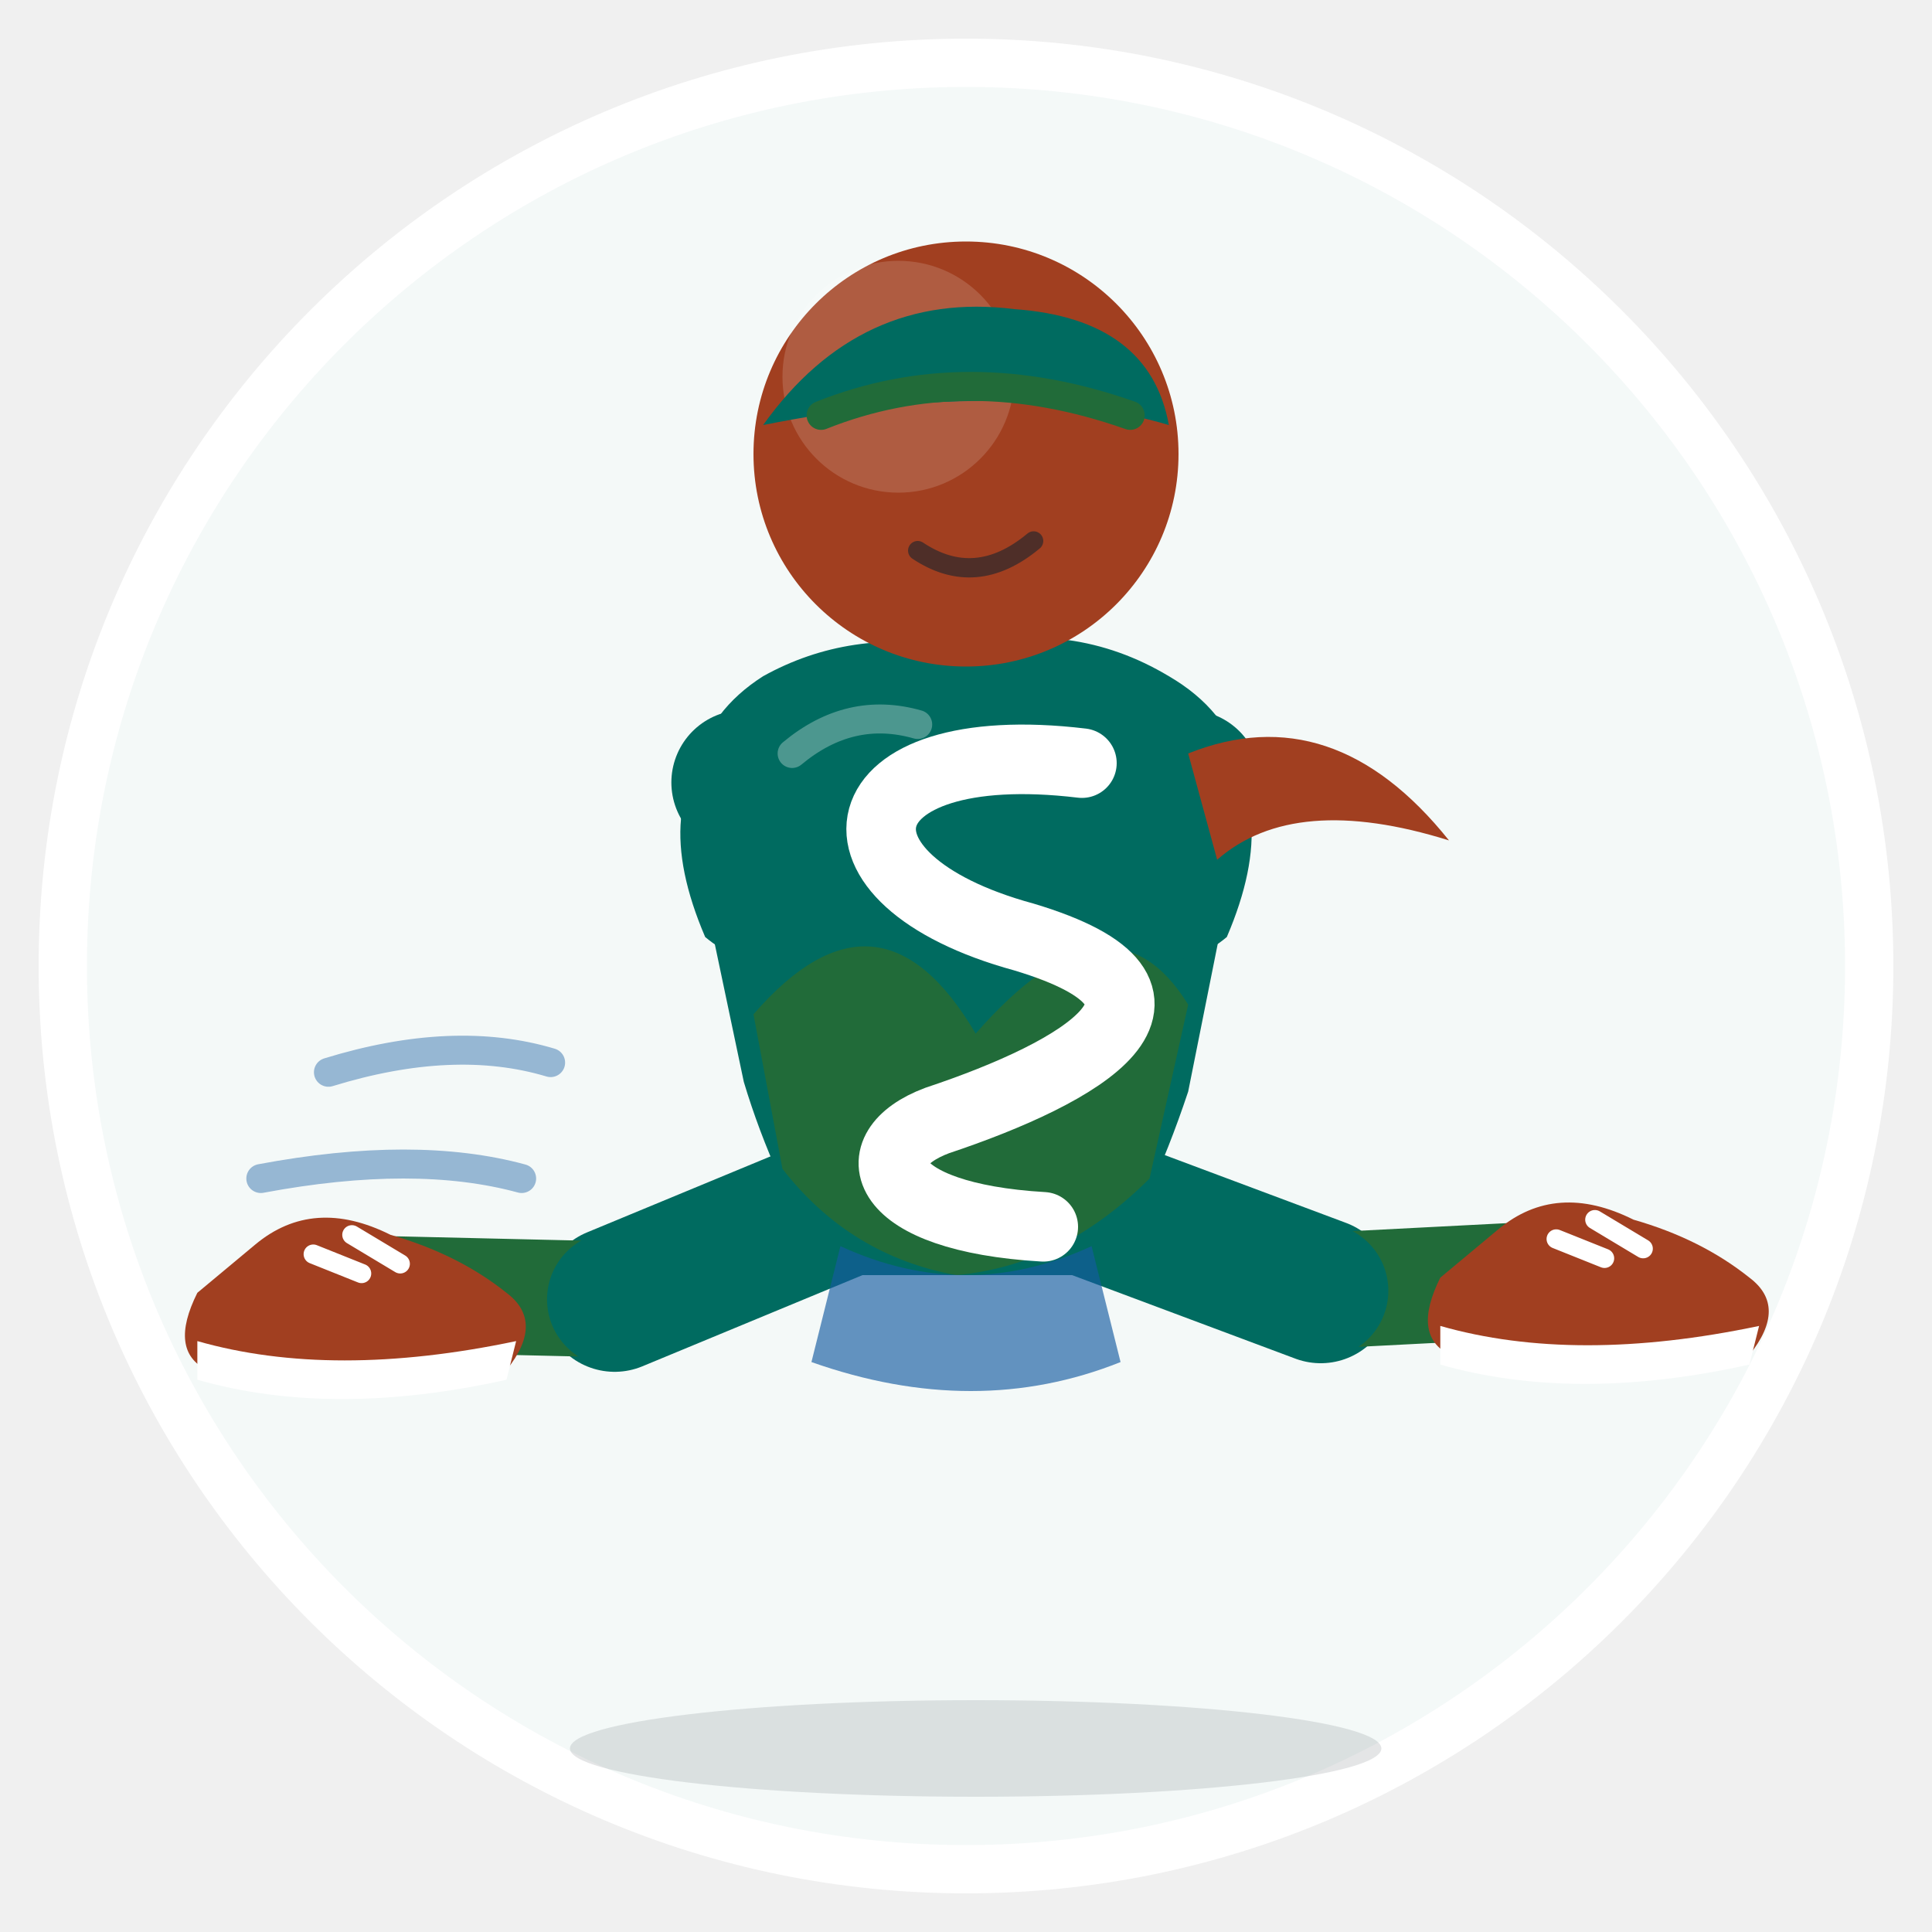
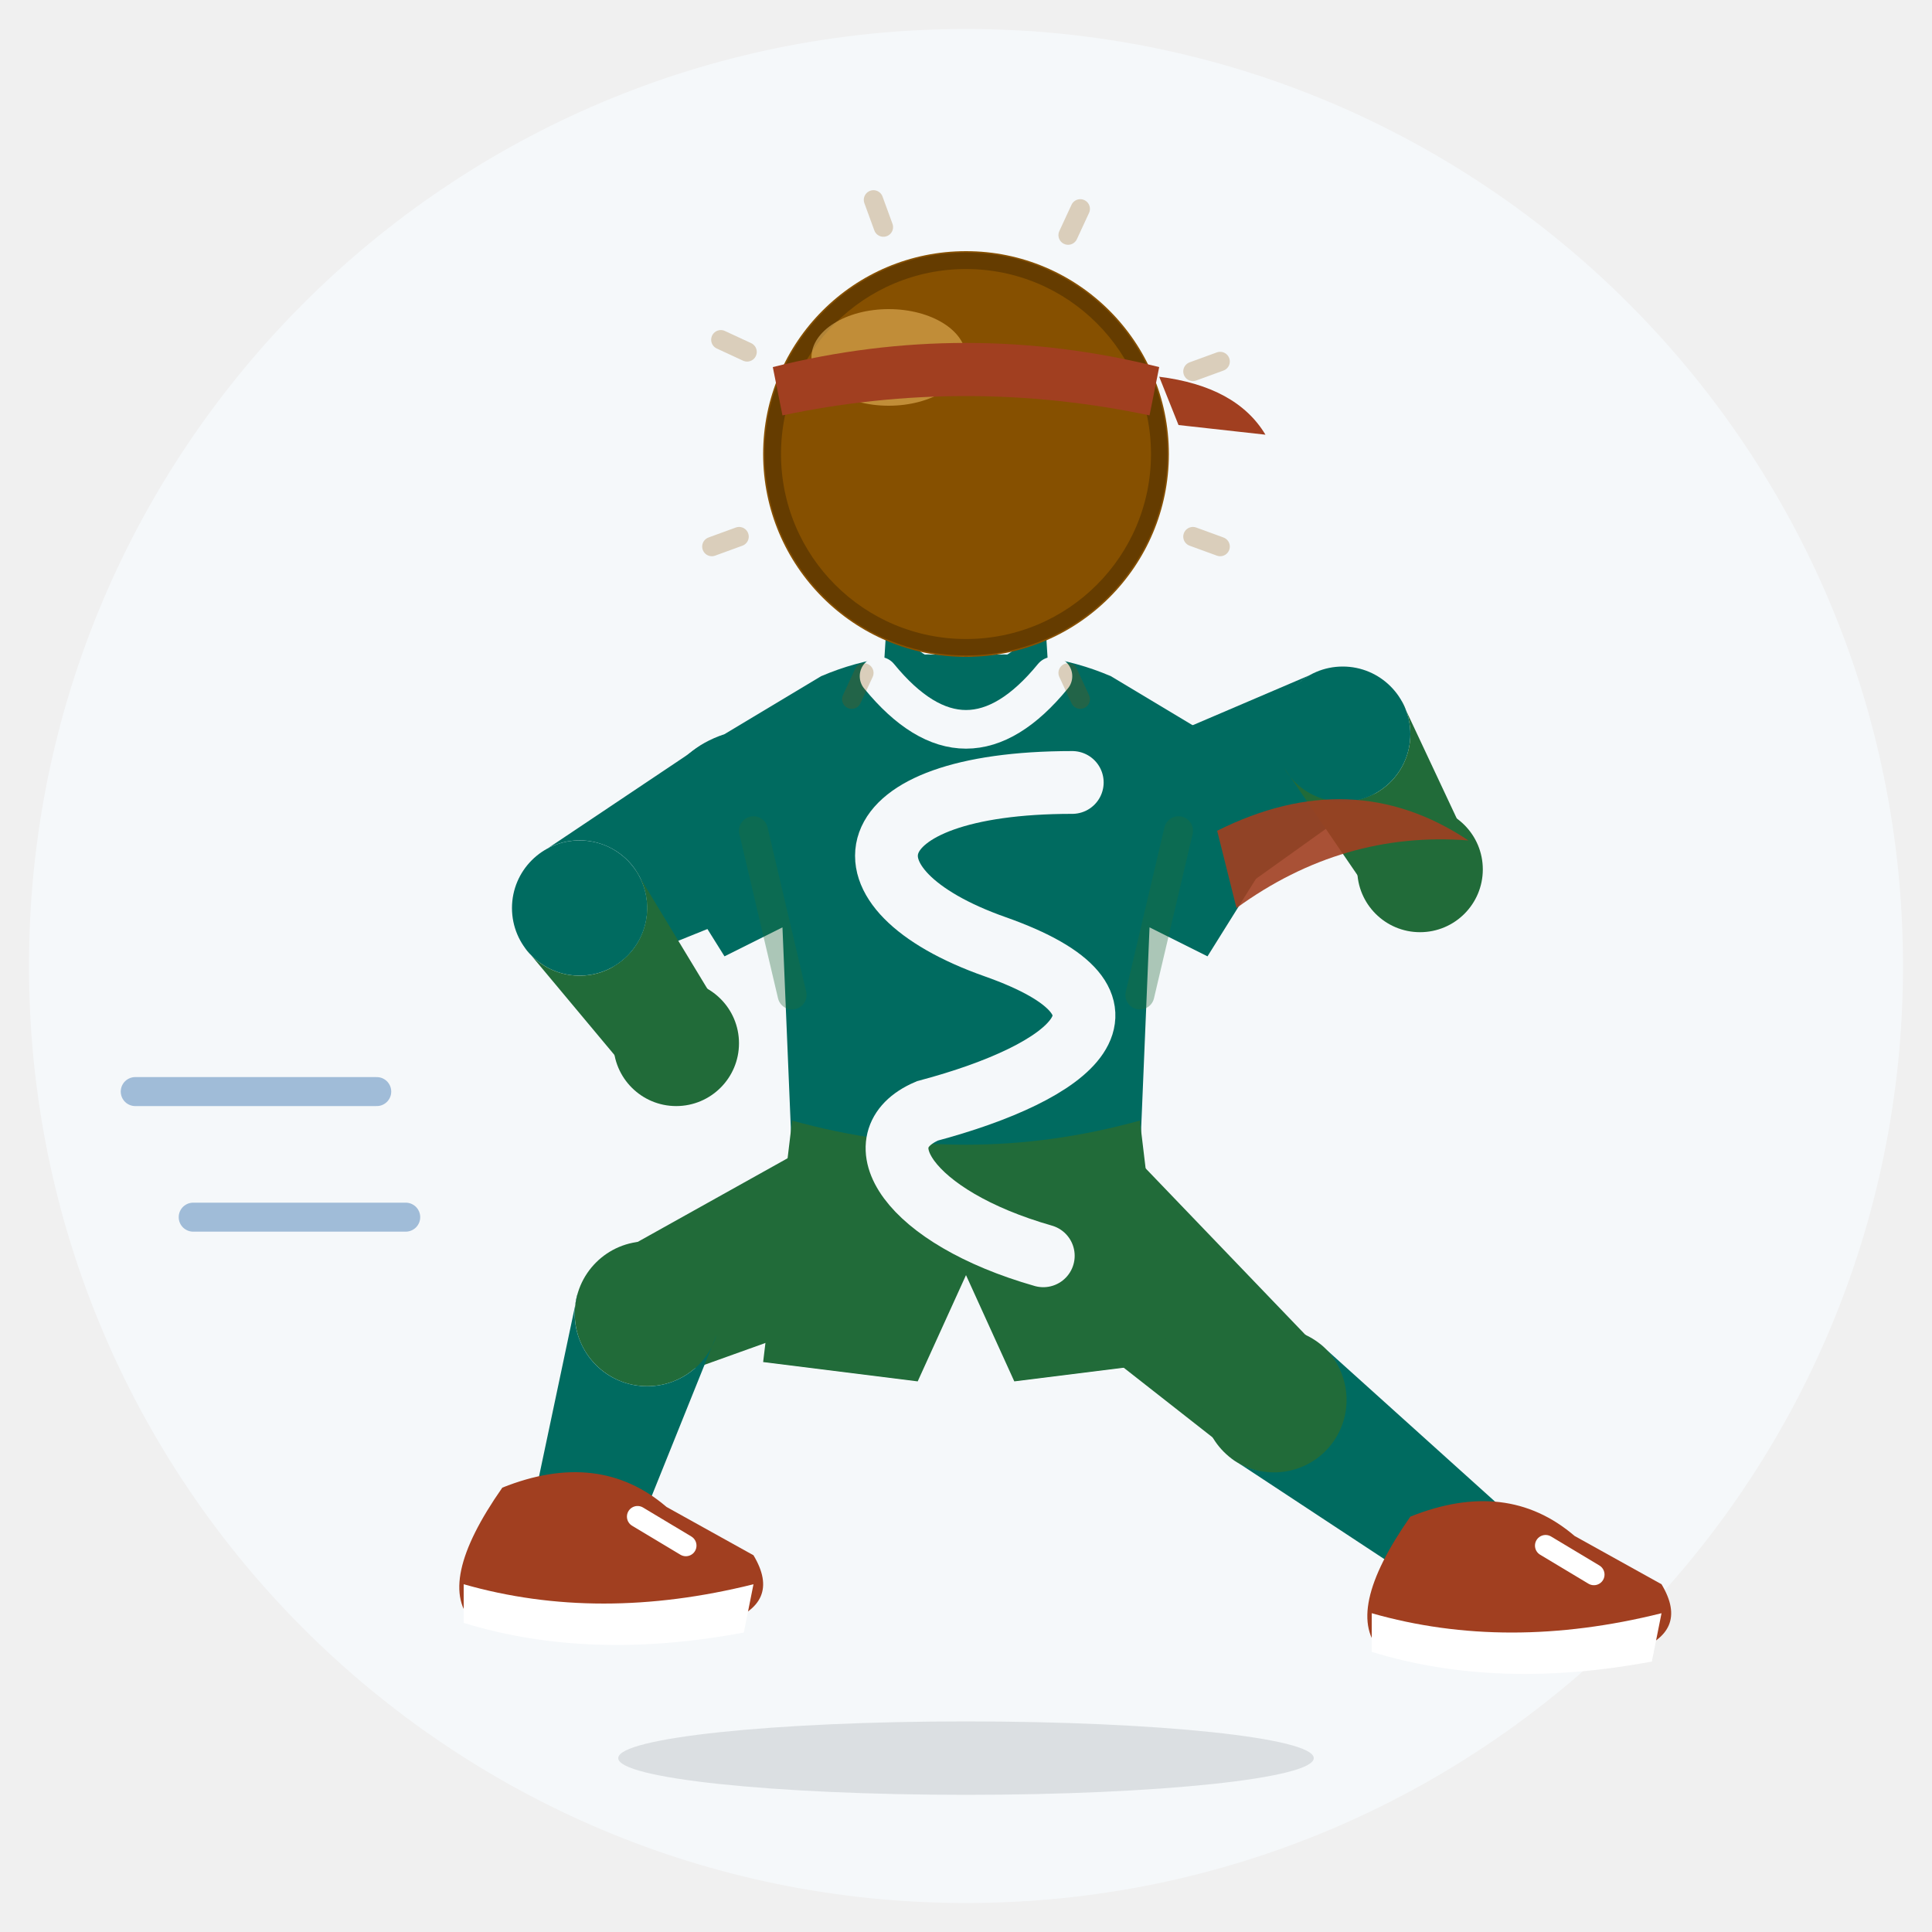
- <svg xmlns="http://www.w3.org/2000/svg" viewBox="0 0 200 200" width="96" height="96" class="trail-athlete-v3" data-pose="run">
-   <circle cx="100" cy="100" r="96" fill="#FFFFFF" />
-   <circle cx="100" cy="100" r="91" fill="#006B60" opacity=".045" />
-   <g class="m-shadow">
-     <ellipse cx="101" cy="181" rx="42" ry="5" fill="#17232D" opacity=".12" />
-   </g>
-   <g class="m-leg-a">
-     <path d="M89.00 124.00 Q76.32 129.26 63.63 134.51" fill="none" stroke="#006B60" stroke-width="15" stroke-linecap="round" />
-     <path d="M63.63 134.51 Q49.03 134.17 34.43 133.83" fill="none" stroke="#216B39" stroke-width="12" stroke-linecap="round" />
-     <circle cx="63.63" cy="134.51" r="7" fill="#006B60" />
-     <g transform="translate(34.43 133.83)">
-       <path d="M-8 -5 Q-2 -10 6 -6 Q13 -4 18 0 Q22 3 18 8 L-13 8 Q-17 6 -14 0Z" fill="#A13F20" />
-       <path d="M-14 5 Q0 9 19 5 L18 9 Q0 13 -14 9Z" fill="#FFFFFF" />
-       <path d="M-2 -4 L3 -2 M2 -6 L7 -3" stroke="#FFFFFF" stroke-width="2" stroke-linecap="round" />
+ <svg xmlns="http://www.w3.org/2000/svg" viewBox="0 0 200 200" width="96" height="96" class="trail-companion" data-pose="run" data-theme="light">
+   <g class="m-character">
+     <circle cx="100" cy="100" r="97" fill="#F5F8FA" />
+     <g class="m-streaks">
+       <path d="M14 113 H39 M20 126 H42" stroke="#145AA0" stroke-width="3" stroke-linecap="round" opacity=".38" />
+     </g>
+     <g class="m-shadow">
+       <ellipse cx="100" cy="182" rx="36" ry="3.8" fill="#17232D" opacity=".12" />
+     </g>
+     <g class="m-leg-a">
+       <circle cx="89" cy="126" r="9" fill="#216B39" />
+       <path d="M85.28,117.81 L64.10,129.63 A7,7 0 0 1 69.90,142.37 L92.72,134.19 A9,9 0 0 1 85.28,117.81Z" fill="#216B39" />
+       <circle cx="67" cy="136" r="7.5" fill="#216B39" />
+       <path d="M59.82,133.82 L54.83,157.43 A5.4,5.4 0 0 1 65.17,160.57 L74.18,138.18 A7.5,7.5 0 0 1 59.82,133.82Z" fill="#006B60" />
+       <circle cx="60" cy="159" r="5.5" fill="#006B60" />
+       <path d="M52 154 Q62 150 69 156 L78 161 Q81 166 75 168 L49 168 Q45 164 52 154Z" fill="#A13F20" />
+       <path d="M48 164 Q62 168 78 164 L77 169 Q61 172 48 168Z" fill="#FFFFFF" />
+       <path d="M66 157 L71 160" stroke="#FFFFFF" stroke-width="2.2" stroke-linecap="round" />
+     </g>
+     <g class="m-leg-b">
+       <circle cx="111" cy="126" r="9" fill="#216B39" />
+       <path d="M104.96,132.67 L127.30,150.19 A7,7 0 0 1 136.70,139.81 L117.04,119.33 A9,9 0 0 1 104.96,132.67Z" fill="#216B39" />
+       <circle cx="132" cy="145" r="7.5" fill="#216B39" />
+       <path d="M127.41,150.93 L150.70,166.27 A5.4,5.4 0 0 1 157.30,157.73 L136.59,139.07 A7.5,7.5 0 0 1 127.41,150.93Z" fill="#006B60" />
+       <circle cx="154" cy="162" r="5.5" fill="#006B60" />
+       <path d="M146 157 Q156 153 163 159 L172 164 Q175 169 169 171 L143 171 Q139 167 146 157Z" fill="#A13F20" />
+       <path d="M142 167 Q156 171 172 167 L171 172 Q155 175 142 171Z" fill="#FFFFFF" />
+       <path d="M160 160 L165 163" stroke="#FFFFFF" stroke-width="2.2" stroke-linecap="round" />
+     </g>
+     <g class="m-arm-a">
+       <circle cx="77" cy="85" r="9" fill="#006B60" />
+       <path d="M72.79,77.05 L56.72,87.81 A7,7 0 0 1 63.28,100.19 L81.21,92.95 A9,9 0 0 1 72.79,77.05Z" fill="#006B60" />
+       <circle cx="60" cy="94" r="7" fill="#006B60" />
+       <path d="M54.30,98.07 L65.36,111.31 A5.7,5.7 0 0 1 74.64,104.69 L65.70,89.93 A7,7 0 0 1 54.30,98.07Z" fill="#216B39" />
+       <circle cx="70" cy="108" r="6.5" fill="#216B39" />
+     </g>
+     <g class="m-arm-b">
+       <circle cx="123" cy="85" r="9" fill="#006B60" />
+       <path d="M127.41,92.84 L142.43,82.10 A7,7 0 0 1 135.57,69.90 L118.59,77.16 A9,9 0 0 1 127.41,92.84Z" fill="#006B60" />
+       <circle cx="139" cy="76" r="7" fill="#006B60" />
+       <path d="M132.92,79.47 L142.05,92.83 A5.7,5.7 0 0 1 151.95,87.17 L145.08,72.53 A7,7 0 0 1 132.92,79.47Z" fill="#216B39" />
+       <circle cx="147" cy="90" r="6.5" fill="#216B39" />
+     </g>
+     <g class="m-neck">
+       <path d="M92.00,61.00 L91.00,77.00 A9,9 0 0 1 109.00,77.00 L108.00,61.00 A8,8 0 0 1 92.00,61.00Z" fill="#006B60" />
+     </g>
+     <g class="m-torso">
+       <path d="M85 70 Q92 67 100 68 Q108 67 115 70 L125 76 Q134 79 130 91 L125 99 L119 96 L118 120 Q100 125 82 120 L81 96 L75 99 L70 91 Q66 79 75 76Z" fill="#006B60" />
+       <path d="M91 70 Q100 81 109 70" fill="none" stroke="#F5F8FA" stroke-width="4" stroke-linecap="round" />
+       <path d="M78 86 L82 103 M122 86 L118 103" stroke="#216B39" stroke-width="3" opacity=".35" stroke-linecap="round" />
+       <path d="M82 116 Q100 121 118 116 L121 141 L105 143 L100 132 L95 143 L79 141Z" fill="#216B39" />
+       <path d="M111 81 C88 81 86 92 103 98 C120 104 111 111 96 115 C89 118 94 126 108 130" fill="none" stroke="#F5F8FA" stroke-width="6.5" stroke-linecap="round" />
+     </g>
+     <g class="m-head">
+       <circle cx="100" cy="47" r="21" fill="#865000" />
+       <circle cx="100" cy="47" r="20" fill="#865000" stroke="#653C00" stroke-width="1.7" />
+       <ellipse cx="92" cy="37" rx="8" ry="5" fill="#F7C56C" opacity=".52" />
+       <path d="M123.49 55.55 L126.31 56.58" stroke="#865000" stroke-width="2" opacity=".25" stroke-linecap="round" />
+       <path d="M110.57 69.66 L111.83 72.38" stroke="#865000" stroke-width="2" opacity=".25" stroke-linecap="round" />
+       <path d="M89.43 69.66 L88.17 72.38" stroke="#865000" stroke-width="2" opacity=".25" stroke-linecap="round" />
+       <path d="M76.51 55.55 L73.69 56.58" stroke="#865000" stroke-width="2" opacity=".25" stroke-linecap="round" />
+       <path d="M77.34 36.43 L74.62 35.17" stroke="#865000" stroke-width="2" opacity=".25" stroke-linecap="round" />
+       <path d="M91.45 23.51 L90.42 20.69" stroke="#865000" stroke-width="2" opacity=".25" stroke-linecap="round" />
+       <path d="M110.57 24.34 L111.83 21.62" stroke="#865000" stroke-width="2" opacity=".25" stroke-linecap="round" />
+       <path d="M123.49 38.45 L126.31 37.42" stroke="#865000" stroke-width="2" opacity=".25" stroke-linecap="round" />
+       <path d="M80 38 Q100 33 120 38 L119 43 Q100 39 81 43Z" fill="#A13F20" />
+       <path d="M120 39 Q128 40 131 45 L122 44Z" fill="#A13F20" />
+     </g>
+     <g class="m-ribbon">
+       <path d="M126 86 Q140 79 152 87 Q139 86 128 94Z" fill="#A13F20" opacity=".9" />
    </g>
  </g>
-   <g class="m-leg-b">
-     <path d="M111.00 124.00 Q123.86 128.81 136.72 133.62" fill="none" stroke="#006B60" stroke-width="15" stroke-linecap="round" />
-     <path d="M136.72 133.62 Q149.91 132.94 163.10 132.26" fill="none" stroke="#216B39" stroke-width="12" stroke-linecap="round" />
-     <circle cx="136.72" cy="133.62" r="7" fill="#006B60" />
-     <g transform="translate(163.10 132.26)">
-       <path d="M-8 -5 Q-2 -10 6 -6 Q13 -4 18 0 Q22 3 18 8 L-13 8 Q-17 6 -14 0Z" fill="#A13F20" />
-       <path d="M-14 5 Q0 9 19 5 L18 9 Q0 13 -14 9Z" fill="#FFFFFF" />
-       <path d="M-2 -4 L3 -2 M2 -6 L7 -3" stroke="#FFFFFF" stroke-width="2" stroke-linecap="round" />
-     </g>
-   </g>
-   <g class="m-arm-a">
-     <path d="M77.00 81.00 Q84.22 91.54 91.44 102.08" fill="none" stroke="#006B60" stroke-width="15" stroke-linecap="round" />
-     <path d="M91.44 102.08 Q99.08 99.71 106.72 97.34" fill="none" stroke="#216B39" stroke-width="12" stroke-linecap="round" />
-     <circle cx="106.72" cy="97.34" r="6.5" fill="#A13F20" />
-   </g>
-   <g class="m-arm-b">
-     <path d="M123.00 81.00 Q116.15 91.79 109.30 102.57" fill="none" stroke="#006B60" stroke-width="15" stroke-linecap="round" />
-     <path d="M109.30 102.57 Q101.69 100.54 94.08 98.51" fill="none" stroke="#216B39" stroke-width="12" stroke-linecap="round" />
-     <circle cx="94.08" cy="98.51" r="6.5" fill="#A13F20" />
-   </g>
-   <g class="m-torso">
-     <path d="M79 70 Q88 65 99 67 Q111 64 121 70 Q133 77 127 93 L123 113 Q119 125 114 132 L86 132 Q80 122 77 112 L73 93 Q68 77 79 70Z" fill="#006B60" />
-     <path d="M75 76 Q67 83 73 97 Q79 102 84 96 L84 76Z M125 76 Q133 83 127 97 Q121 102 116 96 L116 76Z" fill="#006B60" />
-     <path d="M78 105 Q91 90 101 107 Q115 91 123 104 L119 122 Q110 131 99 132 Q88 130 81 121Z" fill="#216B39" />
-     <path d="M112 79 C87 76 84 91 106 97 C126 103 112 111 97 116 C89 119 91 126 108 127" fill="none" stroke="#FFFFFF" stroke-width="7.2" stroke-linecap="round" />
-     <path d="M87 129 Q100 135 113 129 L116 141 Q101 147 84 141Z" fill="#145AA0" opacity=".65" />
-     <path d="M82 78 Q88 73 95 75" fill="none" stroke="#FFFFFF" stroke-width="3" opacity=".3" stroke-linecap="round" />
-   </g>
-   <path d="M93 70 L93 63 Q100 59 107 63 L107 70Z" fill="#006B60" />
-   <g class="m-head">
-     <circle cx="100" cy="47" r="22" fill="#A13F20" />
-     <circle cx="93" cy="39" r="12" fill="#FFFFFF" opacity=".15" />
-     <path d="M79 44 Q89 30 105 32 Q119 33 121 44 Q104 39 79 44Z" fill="#006B60" />
-     <path d="M85 43 Q100 37 117 43" fill="none" stroke="#216B39" stroke-width="3" stroke-linecap="round" />
-     <path d="M95 57 Q101 61 107 56" fill="none" stroke="#17232D" stroke-width="2" opacity=".6" stroke-linecap="round" />
-   </g>
-   <g class="m-ribbon">
-     <path d="M123 78 Q138 72 150 87 Q134 82 126 89Z" fill="#A13F20" />
-   </g>
-   <g class="m-streaks">
-     <path d="M34 111 Q47 107 57 110 M27 122 Q43 119 54 122" fill="none" stroke="#145AA0" stroke-width="3" opacity=".42" stroke-linecap="round" />
-   </g>
</svg>
